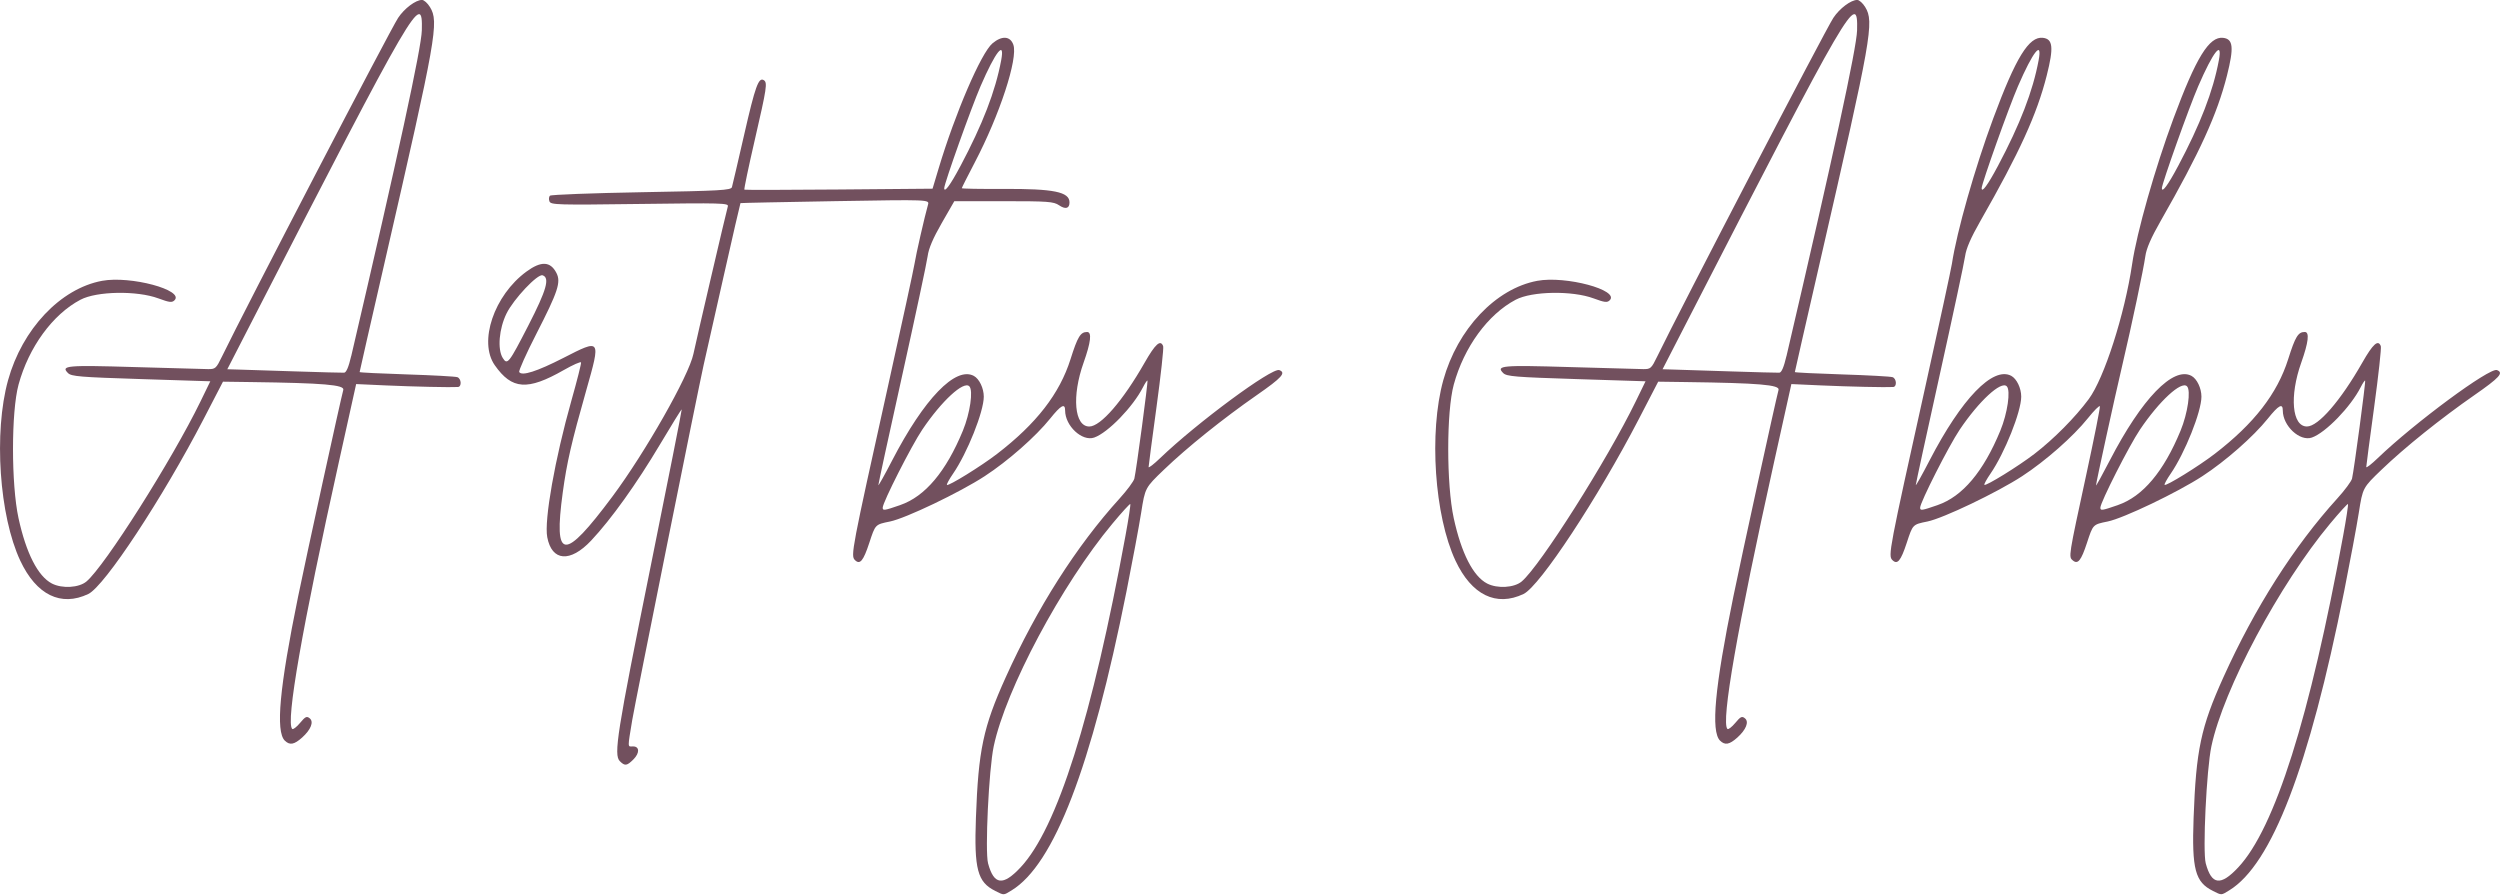
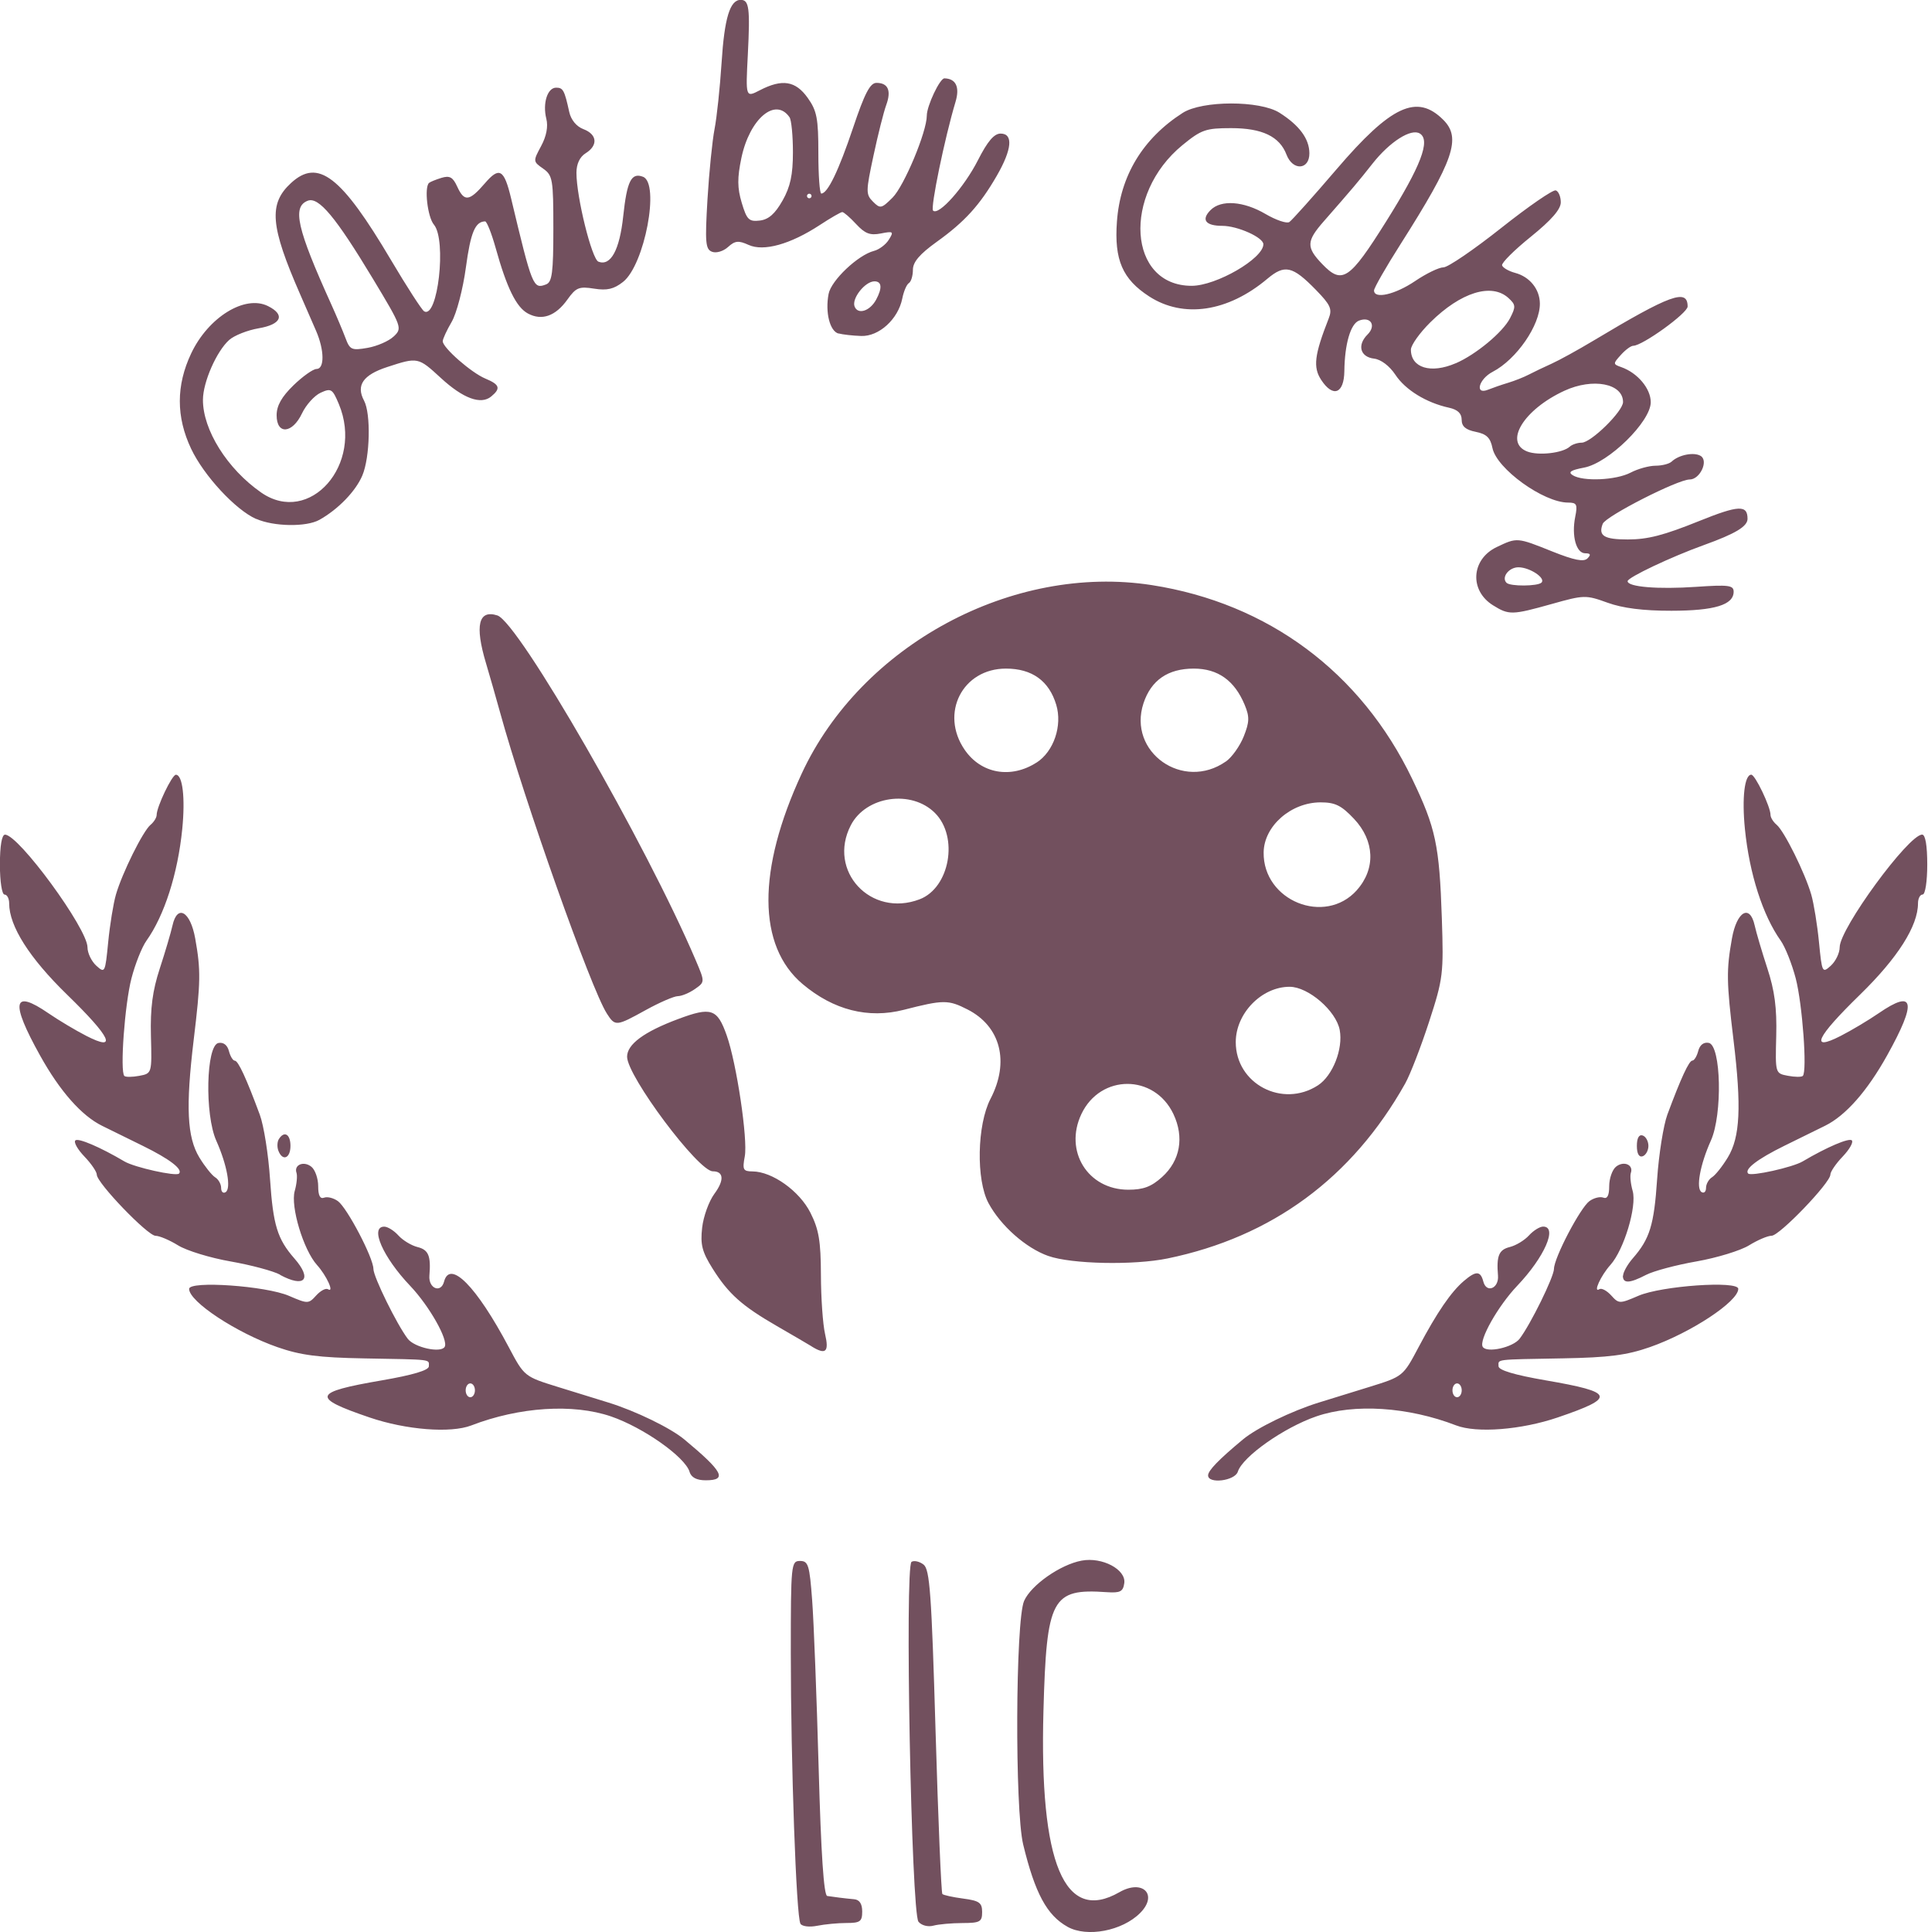
- <svg xmlns="http://www.w3.org/2000/svg" width="96.302mm" height="34.444mm" viewBox="0 0 96.302 34.444" version="1.1" id="svg5" xml:space="preserve">
+ <svg xmlns="http://www.w3.org/2000/svg" width="35.391mm" height="35.472mm" viewBox="0 0 35.391 35.472" version="1.1" id="svg5" xml:space="preserve">
  <defs id="defs2" />
-   <g id="layer1" transform="translate(-69.46892,-146.3734)">
-     <path style="fill:#72505e;fill-opacity:1;stroke:none;stroke-width:0.085;stroke-opacity:1" d="m 107.807,180.692 c -0.685,-0.338 -0.817,-0.834 -0.745,-2.814 0.095,-2.616 0.28,-3.492 1.146,-5.41 1.211,-2.683 2.726,-5.061 4.392,-6.896 0.285,-0.314 0.539,-0.657 0.565,-0.762 0.075,-0.31 0.534,-3.744 0.505,-3.776 -0.015,-0.016 -0.092,0.098 -0.171,0.254 -0.386,0.759 -1.351,1.755 -1.88,1.94 -0.465,0.162 -1.121,-0.448 -1.121,-1.043 0,-0.293 -0.16,-0.206 -0.576,0.313 -0.556,0.693 -1.625,1.634 -2.523,2.219 -0.96,0.626 -3.041,1.622 -3.646,1.745 -0.574,0.117 -0.563,0.106 -0.799,0.825 -0.229,0.697 -0.36,0.853 -0.553,0.66 -0.168,-0.168 -0.131,-0.362 1.278,-6.714 0.527,-2.375 0.985,-4.489 1.018,-4.699 0.055,-0.354 0.389,-1.818 0.519,-2.274 0.057,-0.2 0.057,-0.2 -3.575,-0.138 -1.998,0.034 -3.64,0.068 -3.649,0.076 -0.009,0.008 -0.304,1.289 -0.655,2.848 -0.351,1.558 -0.694,3.081 -0.763,3.384 -0.206,0.914 -2.644,13.036 -2.75,13.674 -0.182,1.1 -0.183,1.029 0.017,1.022 0.265,-0.009 0.279,0.249 0.028,0.5 -0.252,0.252 -0.33,0.262 -0.523,0.069 -0.244,-0.244 -0.113,-1.074 1.181,-7.476 0.673,-3.329 1.214,-6.063 1.202,-6.075 -0.012,-0.012 -0.39,0.598 -0.84,1.355 -0.899,1.511 -1.877,2.877 -2.648,3.697 -0.807,0.858 -1.516,0.803 -1.692,-0.132 -0.122,-0.652 0.297,-3.019 0.934,-5.271 0.216,-0.763 0.382,-1.42 0.368,-1.459 -0.013,-0.039 -0.314,0.094 -0.668,0.296 -1.396,0.796 -1.994,0.754 -2.655,-0.188 -0.633,-0.902 -0.029,-2.69 1.219,-3.606 0.566,-0.415 0.922,-0.4 1.155,0.05 0.183,0.354 0.065,0.714 -0.773,2.349 -0.391,0.763 -0.687,1.424 -0.659,1.47 0.101,0.163 0.682,-0.023 1.701,-0.544 1.451,-0.743 1.447,-0.748 0.879,1.254 -0.572,2.017 -0.744,2.766 -0.903,3.927 -0.36,2.638 0.038,2.672 1.909,0.163 1.265,-1.696 2.951,-4.664 3.124,-5.498 0.105,-0.505 1.271,-5.507 1.326,-5.684 0.039,-0.127 -0.237,-0.135 -3.387,-0.093 -3.187,0.042 -3.433,0.035 -3.485,-0.1 -0.031,-0.08 -0.022,-0.178 0.019,-0.218 0.041,-0.04 1.627,-0.1 3.523,-0.134 3.057,-0.054 3.453,-0.076 3.488,-0.197 0.022,-0.075 0.236,-0.993 0.476,-2.041 0.42,-1.838 0.551,-2.202 0.75,-2.079 0.148,0.091 0.118,0.291 -0.345,2.297 -0.241,1.044 -0.422,1.909 -0.402,1.922 0.02,0.013 1.659,0.01 3.642,-0.007 l 3.607,-0.031 0.23,-0.768 c 0.64,-2.137 1.64,-4.462 2.078,-4.831 0.363,-0.305 0.686,-0.283 0.804,0.054 0.185,0.529 -0.525,2.696 -1.484,4.53 -0.276,0.528 -0.502,0.976 -0.502,0.996 0,0.02 0.718,0.033 1.595,0.028 1.948,-0.01 2.554,0.113 2.554,0.519 0,0.238 -0.154,0.279 -0.406,0.108 -0.205,-0.139 -0.425,-0.155 -2.13,-0.155 h -1.901 l -0.486,0.846 c -0.336,0.585 -0.503,0.977 -0.541,1.27 -0.03,0.233 -0.471,2.297 -0.979,4.587 -0.508,2.289 -0.922,4.194 -0.92,4.233 0.002,0.039 0.24,-0.386 0.529,-0.945 1.234,-2.383 2.445,-3.637 3.148,-3.261 0.21,0.113 0.384,0.474 0.384,0.801 0,0.577 -0.636,2.17 -1.185,2.968 -0.149,0.216 -0.254,0.41 -0.234,0.43 0.057,0.057 1.319,-0.723 1.929,-1.193 1.517,-1.166 2.412,-2.32 2.832,-3.651 0.274,-0.867 0.383,-1.046 0.638,-1.046 0.19,0 0.145,0.393 -0.135,1.181 -0.46,1.293 -0.356,2.46 0.219,2.46 0.437,0 1.294,-0.988 2.132,-2.459 0.414,-0.726 0.612,-0.902 0.714,-0.636 0.026,0.068 -0.09,1.125 -0.257,2.349 -0.168,1.225 -0.304,2.263 -0.304,2.308 4.2e-4,0.045 0.201,-0.11 0.445,-0.345 1.417,-1.361 4.31,-3.498 4.59,-3.39 0.27,0.103 0.102,0.29 -0.865,0.962 -1.307,0.909 -2.685,2.015 -3.581,2.876 -0.724,0.695 -0.724,0.695 -0.875,1.652 -0.083,0.526 -0.338,1.89 -0.565,3.031 -1.353,6.78 -2.792,10.524 -4.429,11.522 -0.316,0.193 -0.282,0.192 -0.627,0.021 z m 0.977,-0.909 c 1.407,-1.504 2.757,-5.776 4.041,-12.785 0.119,-0.647 0.201,-1.191 0.184,-1.209 -0.018,-0.018 -0.327,0.322 -0.687,0.754 -1.958,2.347 -4.109,6.379 -4.574,8.576 -0.189,0.891 -0.341,4.055 -0.218,4.512 0.226,0.837 0.574,0.879 1.254,0.152 z m -4.636,-13.955 c 0.956,-0.33 1.762,-1.287 2.412,-2.864 0.277,-0.673 0.405,-1.553 0.248,-1.71 -0.218,-0.218 -1.067,0.563 -1.812,1.669 -0.418,0.621 -1.525,2.802 -1.525,3.006 0,0.123 0.055,0.115 0.677,-0.1 z m -14.328,-6.914 c 0.704,-1.37 0.838,-1.842 0.549,-1.936 -0.192,-0.063 -1.112,0.911 -1.387,1.469 -0.29,0.588 -0.357,1.378 -0.147,1.715 0.178,0.285 0.234,0.213 0.985,-1.248 z m 16.637,-6.127 c 0.866,-1.63 1.356,-2.9 1.578,-4.09 0.15,-0.801 -0.215,-0.343 -0.795,0.998 -0.356,0.823 -1.399,3.749 -1.399,3.926 0,0.2 0.236,-0.121 0.615,-0.834 z m 48.256,27.905 c -0.685,-0.338 -0.817,-0.834 -0.745,-2.814 0.095,-2.616 0.28,-3.492 1.146,-5.41 1.211,-2.683 2.726,-5.061 4.392,-6.896 0.285,-0.314 0.539,-0.657 0.565,-0.762 0.075,-0.31 0.534,-3.744 0.505,-3.776 -0.015,-0.016 -0.092,0.098 -0.171,0.254 -0.386,0.759 -1.351,1.755 -1.88,1.94 -0.465,0.162 -1.121,-0.448 -1.121,-1.043 0,-0.293 -0.16,-0.206 -0.576,0.313 -0.556,0.693 -1.625,1.634 -2.523,2.219 -0.96,0.626 -3.041,1.622 -3.646,1.745 -0.574,0.117 -0.563,0.106 -0.799,0.825 -0.223,0.679 -0.349,0.837 -0.542,0.677 -0.171,-0.141 -0.174,-0.117 0.521,-3.331 0.301,-1.39 0.534,-2.564 0.519,-2.609 -0.015,-0.045 -0.225,0.164 -0.466,0.465 -0.562,0.701 -1.628,1.64 -2.53,2.228 -0.96,0.626 -3.041,1.622 -3.646,1.745 -0.574,0.117 -0.563,0.106 -0.799,0.825 -0.229,0.697 -0.36,0.853 -0.553,0.66 -0.168,-0.168 -0.131,-0.362 1.278,-6.714 0.527,-2.375 0.984,-4.489 1.016,-4.699 0.188,-1.239 0.884,-3.688 1.588,-5.588 0.874,-2.358 1.379,-3.179 1.917,-3.116 0.388,0.045 0.421,0.369 0.148,1.451 -0.379,1.498 -1.047,2.963 -2.554,5.602 -0.368,0.644 -0.55,1.062 -0.59,1.355 -0.032,0.233 -0.473,2.296 -0.981,4.586 -0.507,2.289 -0.921,4.194 -0.919,4.233 0.002,0.039 0.24,-0.386 0.529,-0.945 1.234,-2.383 2.445,-3.637 3.148,-3.261 0.21,0.113 0.384,0.474 0.384,0.801 0,0.577 -0.636,2.17 -1.185,2.968 -0.149,0.216 -0.254,0.41 -0.234,0.43 0.057,0.057 1.319,-0.723 1.929,-1.193 0.745,-0.573 1.568,-1.403 2.091,-2.11 0.596,-0.805 1.386,-3.266 1.673,-5.212 0.179,-1.212 0.88,-3.681 1.587,-5.588 0.874,-2.358 1.379,-3.179 1.917,-3.116 0.388,0.045 0.421,0.369 0.148,1.451 -0.379,1.498 -1.047,2.963 -2.554,5.602 -0.369,0.645 -0.55,1.061 -0.59,1.355 -0.067,0.488 -0.523,2.647 -0.886,4.191 -0.306,1.301 -1.019,4.564 -1.015,4.642 0.002,0.031 0.24,-0.4 0.529,-0.959 1.234,-2.383 2.445,-3.637 3.148,-3.261 0.21,0.113 0.384,0.474 0.384,0.801 0,0.577 -0.636,2.17 -1.185,2.968 -0.149,0.216 -0.254,0.41 -0.234,0.43 0.057,0.057 1.319,-0.723 1.929,-1.193 1.517,-1.166 2.412,-2.32 2.832,-3.651 0.274,-0.867 0.383,-1.046 0.638,-1.046 0.19,0 0.145,0.393 -0.135,1.181 -0.46,1.293 -0.356,2.46 0.219,2.46 0.437,0 1.294,-0.988 2.132,-2.459 0.414,-0.726 0.612,-0.902 0.714,-0.636 0.026,0.068 -0.09,1.125 -0.257,2.349 -0.168,1.225 -0.304,2.263 -0.304,2.308 8.4e-4,0.045 0.201,-0.11 0.445,-0.345 1.417,-1.361 4.31,-3.498 4.59,-3.39 0.27,0.103 0.102,0.29 -0.865,0.962 -1.307,0.909 -2.685,2.015 -3.581,2.876 -0.724,0.695 -0.724,0.695 -0.875,1.652 -0.083,0.526 -0.338,1.89 -0.565,3.031 -1.353,6.78 -2.792,10.524 -4.429,11.522 -0.316,0.193 -0.282,0.192 -0.627,0.021 z m 0.977,-0.909 c 1.407,-1.504 2.757,-5.776 4.041,-12.785 0.119,-0.647 0.201,-1.191 0.184,-1.209 -0.018,-0.018 -0.327,0.322 -0.687,0.754 -1.958,2.347 -4.109,6.379 -4.574,8.576 -0.189,0.891 -0.341,4.055 -0.218,4.512 0.226,0.837 0.574,0.879 1.254,0.152 z m -11.579,-13.955 c 0.956,-0.33 1.762,-1.287 2.412,-2.864 0.277,-0.673 0.405,-1.553 0.248,-1.71 -0.218,-0.218 -1.067,0.563 -1.812,1.669 -0.418,0.621 -1.525,2.802 -1.525,3.006 0,0.123 0.055,0.115 0.677,-0.1 z m 6.943,0 c 0.956,-0.33 1.762,-1.287 2.412,-2.864 0.277,-0.673 0.405,-1.553 0.248,-1.71 -0.218,-0.218 -1.067,0.563 -1.812,1.669 -0.418,0.621 -1.525,2.802 -1.525,3.006 0,0.123 0.055,0.115 0.677,-0.1 z m -4.634,-13.041 c 0.866,-1.63 1.356,-2.9 1.578,-4.09 0.15,-0.801 -0.215,-0.343 -0.795,0.998 -0.356,0.823 -1.399,3.749 -1.399,3.926 0,0.2 0.236,-0.121 0.615,-0.834 z m 6.943,0 c 0.866,-1.63 1.356,-2.9 1.578,-4.09 0.15,-0.801 -0.215,-0.343 -0.795,0.998 -0.356,0.823 -1.399,3.749 -1.399,3.926 0,0.2 0.236,-0.121 0.615,-0.834 z m -72.923,22.117 c -0.36,-0.36 -0.205,-2.042 0.511,-5.544 0.315,-1.543 1.627,-7.543 1.742,-7.968 0.053,-0.195 -0.757,-0.263 -3.549,-0.301 l -1.086,-0.015 -0.742,1.432 c -1.58,3.047 -3.82,6.448 -4.445,6.746 -1.053,0.502 -2.001,0.039 -2.621,-1.282 -0.81,-1.727 -1.028,-4.94 -0.471,-6.951 0.547,-1.974 2.02,-3.532 3.621,-3.83 1.092,-0.203 3.182,0.358 2.791,0.749 -0.097,0.097 -0.195,0.085 -0.62,-0.072 -0.827,-0.306 -2.374,-0.28 -3.002,0.051 -1.07,0.563 -1.993,1.828 -2.386,3.271 -0.284,1.042 -0.284,3.841 -9.09e-4,5.144 0.294,1.35 0.748,2.238 1.286,2.517 0.393,0.203 1.042,0.165 1.331,-0.078 0.708,-0.596 3.294,-4.678 4.394,-6.937 l 0.377,-0.775 -2.667,-0.085 c -2.353,-0.075 -2.685,-0.102 -2.815,-0.232 -0.288,-0.288 -0.051,-0.309 2.555,-0.231 1.397,0.042 2.675,0.078 2.84,0.079 0.282,0.003 0.314,-0.026 0.536,-0.484 0.88,-1.817 6.483,-12.589 6.785,-13.045 0.241,-0.365 0.677,-0.692 0.921,-0.692 0.077,0 0.215,0.124 0.307,0.275 0.351,0.576 0.253,1.128 -1.743,9.819 -0.532,2.315 -0.967,4.224 -0.967,4.241 0,0.018 0.819,0.058 1.82,0.09 1.001,0.032 1.877,0.08 1.947,0.107 0.153,0.059 0.171,0.366 0.021,0.378 -0.248,0.019 -1.715,-0.013 -2.776,-0.061 l -1.146,-0.052 -0.664,2.994 c -1.414,6.374 -2.054,10.036 -1.799,10.291 0.032,0.032 0.167,-0.071 0.3,-0.23 0.208,-0.249 0.26,-0.274 0.377,-0.177 0.162,0.134 0.04,0.438 -0.296,0.739 -0.306,0.274 -0.478,0.304 -0.666,0.117 z m 2.559,-14.816 c 1.803,-7.721 2.701,-11.862 2.719,-12.544 0.041,-1.544 -0.241,-1.06 -6.59,11.296 l -0.903,1.757 0.409,0.012 c 0.225,0.007 1.209,0.038 2.187,0.07 0.978,0.032 1.834,0.055 1.903,0.051 0.084,-0.005 0.173,-0.213 0.273,-0.641 z m 52.728,14.816 c -0.36,-0.36 -0.205,-2.042 0.511,-5.544 0.315,-1.543 1.627,-7.543 1.742,-7.968 0.053,-0.195 -0.757,-0.263 -3.549,-0.301 l -1.087,-0.015 -0.742,1.432 c -1.58,3.047 -3.82,6.448 -4.445,6.746 -1.053,0.502 -2.001,0.039 -2.621,-1.282 -0.81,-1.727 -1.028,-4.94 -0.471,-6.951 0.547,-1.974 2.02,-3.532 3.621,-3.83 1.092,-0.203 3.182,0.358 2.791,0.749 -0.097,0.097 -0.195,0.085 -0.62,-0.072 -0.827,-0.306 -2.374,-0.28 -3.002,0.051 -1.07,0.563 -1.993,1.828 -2.386,3.271 -0.284,1.042 -0.284,3.841 -9.1e-4,5.144 0.294,1.35 0.748,2.238 1.286,2.517 0.393,0.203 1.042,0.165 1.331,-0.078 0.708,-0.596 3.294,-4.678 4.394,-6.937 l 0.377,-0.775 -2.667,-0.085 c -2.353,-0.075 -2.685,-0.102 -2.815,-0.232 -0.288,-0.288 -0.051,-0.309 2.555,-0.231 1.397,0.042 2.675,0.078 2.84,0.079 0.282,0.003 0.314,-0.026 0.536,-0.484 0.88,-1.817 6.483,-12.589 6.785,-13.045 0.241,-0.365 0.677,-0.692 0.921,-0.692 0.077,0 0.215,0.124 0.307,0.275 0.351,0.576 0.253,1.128 -1.743,9.819 -0.532,2.315 -0.967,4.224 -0.967,4.241 0,0.018 0.819,0.058 1.82,0.09 1.001,0.032 1.877,0.08 1.947,0.107 0.153,0.059 0.171,0.366 0.021,0.378 -0.248,0.019 -1.715,-0.013 -2.776,-0.061 l -1.146,-0.052 -0.664,2.994 c -1.414,6.374 -2.054,10.036 -1.799,10.291 0.032,0.032 0.167,-0.071 0.3,-0.23 0.208,-0.249 0.26,-0.274 0.377,-0.177 0.162,0.134 0.04,0.438 -0.296,0.739 -0.306,0.274 -0.478,0.304 -0.666,0.117 z m 2.559,-14.816 c 1.803,-7.721 2.701,-11.862 2.719,-12.544 0.041,-1.544 -0.241,-1.06 -6.59,11.296 l -0.903,1.757 0.409,0.012 c 0.225,0.007 1.209,0.038 2.187,0.07 0.978,0.032 1.834,0.055 1.903,0.051 0.084,-0.005 0.173,-0.213 0.273,-0.641 z" id="path248" />
+   <g id="layer1" transform="translate(-85.59761,-49.01043)">
+     <path style="fill:#72505e;fill-opacity:1;stroke-width:0.085" d="m 105.198,84.386 c -0.378,-0.211 -0.596,-0.615 -0.813,-1.509 -0.155,-0.64 -0.142,-4.115 0.017,-4.474 0.129,-0.291 0.664,-0.666 1.056,-0.739 0.377,-0.071 0.819,0.163 0.783,0.414 -0.022,0.155 -0.074,0.182 -0.323,0.165 -1.009,-0.07 -1.104,0.108 -1.161,2.179 -0.077,2.805 0.385,3.909 1.394,3.33 0.428,-0.246 0.717,0.045 0.381,0.382 -0.328,0.329 -0.977,0.452 -1.333,0.253 z m -4.903,-0.057 c -0.077,-0.124 -0.177,-2.942 -0.177,-4.966 0,-1.637 0.006,-1.693 0.169,-1.693 0.152,0 0.175,0.074 0.223,0.72 0.03,0.396 0.083,1.777 0.119,3.069 0.044,1.589 0.095,2.354 0.158,2.362 0.051,0.007 0.15,0.02 0.219,0.03 0.07,0.009 0.194,0.023 0.275,0.03 0.098,0.008 0.148,0.084 0.148,0.224 0,0.184 -0.037,0.212 -0.286,0.212 -0.157,0 -0.4,0.023 -0.54,0.051 -0.143,0.029 -0.278,0.012 -0.309,-0.038 z m 2.167,-0.036 c -0.131,-0.158 -0.254,-6.529 -0.127,-6.607 0.047,-0.029 0.146,-0.007 0.22,0.05 0.115,0.088 0.147,0.527 0.221,3.057 0.048,1.624 0.104,2.971 0.125,2.992 0.021,0.021 0.194,0.059 0.384,0.084 0.294,0.039 0.346,0.076 0.346,0.247 0,0.179 -0.038,0.201 -0.36,0.202 -0.198,6.78e-4 -0.439,0.022 -0.535,0.048 -0.1,0.027 -0.218,-0.004 -0.274,-0.072 z M 98.259,76.032 c -0.088,-0.276 -0.851,-0.813 -1.443,-1.016 -0.696,-0.238 -1.68,-0.175 -2.565,0.166 -0.379,0.146 -1.196,0.082 -1.866,-0.146 -1.078,-0.367 -1.047,-0.463 0.219,-0.681 0.575,-0.099 0.868,-0.186 0.868,-0.259 0,-0.133 0.091,-0.122 -1.185,-0.145 -0.839,-0.015 -1.169,-0.058 -1.594,-0.206 -0.753,-0.263 -1.623,-0.836 -1.623,-1.07 0,-0.154 1.411,-0.056 1.835,0.128 0.343,0.148 0.358,0.148 0.498,-0.007 0.08,-0.088 0.177,-0.14 0.217,-0.115 0.122,0.075 -0.025,-0.249 -0.202,-0.445 -0.249,-0.277 -0.489,-1.074 -0.409,-1.358 0.037,-0.129 0.051,-0.28 0.033,-0.333 -0.052,-0.15 0.136,-0.226 0.275,-0.111 0.068,0.056 0.123,0.216 0.123,0.355 0,0.172 0.035,0.239 0.109,0.211 0.06,-0.023 0.174,0.006 0.254,0.064 0.17,0.125 0.65,1.04 0.651,1.244 0.001,0.147 0.429,1.017 0.63,1.282 0.122,0.161 0.606,0.268 0.678,0.15 0.075,-0.121 -0.281,-0.751 -0.632,-1.12 -0.502,-0.527 -0.747,-1.088 -0.477,-1.088 0.063,0 0.18,0.073 0.26,0.162 0.08,0.089 0.239,0.185 0.352,0.213 0.201,0.05 0.247,0.161 0.217,0.525 -0.019,0.235 0.211,0.329 0.269,0.11 0.107,-0.41 0.594,0.082 1.188,1.202 0.286,0.54 0.286,0.54 0.912,0.734 0.344,0.107 0.759,0.235 0.922,0.285 0.496,0.154 1.137,0.465 1.39,0.676 0.712,0.592 0.795,0.75 0.393,0.75 -0.167,0 -0.265,-0.051 -0.298,-0.156 z m -3.941,-1.495 c 0,-0.07 -0.038,-0.127 -0.085,-0.127 -0.047,0 -0.085,0.057 -0.085,0.127 0,0.07 0.038,0.127 0.085,0.127 0.047,0 0.085,-0.057 0.085,-0.127 z m 13.462,1.562 c 0,-0.089 0.196,-0.291 0.641,-0.661 0.253,-0.211 0.894,-0.522 1.391,-0.676 0.163,-0.05 0.578,-0.179 0.922,-0.285 0.626,-0.194 0.626,-0.194 0.912,-0.734 0.338,-0.638 0.596,-1.014 0.831,-1.214 0.223,-0.19 0.305,-0.187 0.357,0.012 0.057,0.219 0.288,0.125 0.269,-0.11 -0.03,-0.364 0.016,-0.475 0.217,-0.525 0.113,-0.028 0.271,-0.124 0.352,-0.213 0.081,-0.089 0.198,-0.162 0.26,-0.162 0.271,0 0.025,0.561 -0.477,1.088 -0.351,0.369 -0.707,0.999 -0.632,1.12 0.073,0.118 0.556,0.011 0.678,-0.15 0.202,-0.266 0.629,-1.135 0.63,-1.282 0.002,-0.204 0.481,-1.119 0.651,-1.244 0.08,-0.058 0.194,-0.087 0.254,-0.064 0.074,0.029 0.109,-0.039 0.109,-0.211 0,-0.139 0.056,-0.299 0.123,-0.355 0.139,-0.115 0.327,-0.04 0.275,0.111 -0.019,0.054 -0.004,0.204 0.033,0.333 0.08,0.283 -0.16,1.081 -0.409,1.358 -0.177,0.197 -0.324,0.521 -0.202,0.445 0.04,-0.025 0.137,0.027 0.217,0.115 0.14,0.155 0.155,0.155 0.498,0.007 0.424,-0.184 1.835,-0.282 1.835,-0.128 0,0.233 -0.87,0.806 -1.623,1.07 -0.424,0.148 -0.755,0.191 -1.594,0.206 -1.276,0.023 -1.185,0.012 -1.185,0.145 0,0.072 0.293,0.16 0.868,0.259 1.265,0.218 1.296,0.314 0.219,0.681 -0.67,0.228 -1.487,0.292 -1.866,0.146 -0.885,-0.341 -1.87,-0.405 -2.565,-0.166 -0.593,0.203 -1.356,0.74 -1.443,1.016 -0.054,0.169 -0.546,0.23 -0.546,0.068 z m 4.657,-1.562 c 0,-0.07 -0.038,-0.127 -0.085,-0.127 -0.047,0 -0.085,0.057 -0.085,0.127 0,0.07 0.038,0.127 0.085,0.127 0.047,0 0.085,-0.057 0.085,-0.127 z m -11.938,-0.808 c -0.07,-0.043 -0.356,-0.21 -0.635,-0.371 -0.644,-0.372 -0.889,-0.59 -1.182,-1.056 -0.193,-0.307 -0.227,-0.44 -0.192,-0.75 0.023,-0.207 0.125,-0.488 0.225,-0.623 0.184,-0.249 0.173,-0.413 -0.029,-0.413 -0.267,0 -1.574,-1.747 -1.574,-2.104 0,-0.228 0.311,-0.458 0.938,-0.692 0.607,-0.227 0.718,-0.19 0.891,0.3 0.182,0.514 0.39,1.91 0.332,2.221 -0.046,0.246 -0.031,0.276 0.143,0.277 0.362,0.003 0.861,0.359 1.062,0.758 0.155,0.307 0.191,0.52 0.193,1.143 0.001,0.421 0.035,0.908 0.076,1.083 0.077,0.331 0.014,0.39 -0.247,0.229 z m -9.756,-1.314 c -0.127,-0.069 -0.536,-0.178 -0.91,-0.244 -0.374,-0.065 -0.808,-0.198 -0.965,-0.295 -0.157,-0.097 -0.343,-0.176 -0.414,-0.176 -0.145,0 -1.079,-0.972 -1.079,-1.122 0,-0.053 -0.102,-0.203 -0.227,-0.333 -0.125,-0.13 -0.2,-0.263 -0.167,-0.296 0.051,-0.051 0.461,0.125 0.902,0.386 0.184,0.109 0.946,0.278 1.001,0.223 0.077,-0.077 -0.168,-0.266 -0.663,-0.509 -0.256,-0.126 -0.593,-0.292 -0.748,-0.368 -0.378,-0.186 -0.775,-0.635 -1.14,-1.292 -0.549,-0.986 -0.501,-1.225 0.154,-0.775 0.185,0.127 0.499,0.315 0.697,0.416 0.578,0.296 0.453,0.028 -0.354,-0.757 -0.693,-0.674 -1.064,-1.259 -1.064,-1.676 0,-0.089 -0.038,-0.162 -0.085,-0.162 -0.048,0 -0.085,-0.24 -0.085,-0.55 0,-0.348 0.035,-0.55 0.094,-0.55 0.251,0 1.514,1.726 1.514,2.068 0,0.105 0.073,0.257 0.162,0.338 0.158,0.143 0.163,0.131 0.218,-0.431 0.031,-0.318 0.095,-0.711 0.142,-0.874 0.115,-0.397 0.496,-1.166 0.636,-1.282 0.062,-0.051 0.112,-0.133 0.112,-0.181 0,-0.148 0.282,-0.738 0.353,-0.738 0.124,0 0.174,0.425 0.117,0.997 -0.082,0.82 -0.328,1.588 -0.658,2.051 -0.083,0.116 -0.207,0.428 -0.275,0.692 -0.123,0.474 -0.213,1.708 -0.13,1.79 0.023,0.023 0.147,0.022 0.274,-0.002 0.232,-0.044 0.232,-0.045 0.214,-0.733 -0.013,-0.512 0.029,-0.83 0.163,-1.239 0.099,-0.303 0.204,-0.658 0.233,-0.789 0.088,-0.397 0.328,-0.259 0.417,0.239 0.104,0.582 0.101,0.794 -0.028,1.862 -0.148,1.231 -0.122,1.786 0.104,2.159 0.099,0.163 0.23,0.327 0.29,0.364 0.061,0.037 0.11,0.125 0.11,0.196 0,0.07 0.037,0.105 0.082,0.077 0.106,-0.066 0.027,-0.502 -0.171,-0.945 -0.215,-0.48 -0.187,-1.75 0.039,-1.794 0.092,-0.018 0.164,0.037 0.193,0.148 0.025,0.097 0.074,0.177 0.108,0.177 0.062,0 0.21,0.319 0.459,0.992 0.073,0.196 0.158,0.73 0.188,1.185 0.057,0.845 0.134,1.096 0.448,1.455 0.333,0.381 0.188,0.545 -0.265,0.3 z m 24.657,0.018 c 0,-0.063 0.08,-0.206 0.177,-0.318 0.314,-0.36 0.391,-0.61 0.448,-1.455 0.031,-0.456 0.116,-0.989 0.188,-1.185 0.25,-0.673 0.398,-0.992 0.459,-0.992 0.034,0 0.083,-0.08 0.108,-0.177 0.029,-0.111 0.101,-0.166 0.193,-0.148 0.227,0.044 0.255,1.314 0.039,1.794 -0.199,0.443 -0.278,0.88 -0.171,0.945 0.045,0.028 0.082,-0.007 0.082,-0.077 0,-0.07 0.05,-0.158 0.11,-0.195 0.061,-0.037 0.191,-0.201 0.29,-0.364 0.226,-0.372 0.253,-0.928 0.104,-2.159 -0.129,-1.068 -0.132,-1.279 -0.028,-1.862 0.089,-0.498 0.329,-0.636 0.417,-0.239 0.029,0.131 0.134,0.486 0.233,0.789 0.134,0.409 0.176,0.727 0.163,1.239 -0.018,0.689 -0.018,0.689 0.214,0.733 0.127,0.024 0.251,0.026 0.274,0.002 0.083,-0.082 -0.007,-1.317 -0.13,-1.79 -0.069,-0.264 -0.193,-0.576 -0.275,-0.692 -0.33,-0.463 -0.576,-1.231 -0.658,-2.051 -0.057,-0.572 -0.007,-0.997 0.117,-0.997 0.071,0 0.353,0.589 0.353,0.738 0,0.049 0.051,0.13 0.112,0.181 0.14,0.116 0.521,0.885 0.636,1.282 0.047,0.163 0.111,0.556 0.142,0.874 0.055,0.562 0.061,0.574 0.218,0.431 0.089,-0.081 0.162,-0.233 0.162,-0.338 0,-0.342 1.264,-2.068 1.514,-2.068 0.06,0 0.094,0.202 0.094,0.55 0,0.31 -0.037,0.55 -0.085,0.55 -0.047,0 -0.085,0.073 -0.085,0.162 0,0.416 -0.372,1.001 -1.064,1.676 -0.807,0.786 -0.932,1.053 -0.354,0.757 0.198,-0.101 0.512,-0.289 0.697,-0.416 0.656,-0.451 0.704,-0.212 0.154,0.775 -0.366,0.657 -0.762,1.106 -1.14,1.292 -0.156,0.076 -0.492,0.242 -0.748,0.368 -0.494,0.243 -0.74,0.432 -0.663,0.509 0.056,0.055 0.818,-0.114 1.001,-0.223 0.441,-0.261 0.851,-0.436 0.902,-0.386 0.033,0.033 -0.043,0.166 -0.167,0.296 -0.125,0.13 -0.227,0.28 -0.227,0.333 0,0.15 -0.934,1.122 -1.079,1.122 -0.071,0 -0.257,0.079 -0.414,0.176 -0.157,0.097 -0.59,0.229 -0.963,0.295 -0.373,0.065 -0.79,0.176 -0.927,0.247 -0.307,0.159 -0.427,0.163 -0.427,0.015 z m -10.555,-0.363 c -0.41,-0.145 -0.872,-0.553 -1.096,-0.968 -0.231,-0.427 -0.212,-1.44 0.036,-1.917 0.353,-0.679 0.186,-1.33 -0.421,-1.64 -0.355,-0.181 -0.442,-0.181 -1.172,0.006 -0.652,0.167 -1.29,0.005 -1.856,-0.472 -0.832,-0.7 -0.838,-2.095 -0.018,-3.865 1.094,-2.362 3.874,-3.858 6.428,-3.461 2.138,0.333 3.842,1.601 4.782,3.559 0.432,0.9 0.499,1.214 0.544,2.558 0.034,1.023 0.024,1.107 -0.235,1.903 -0.149,0.458 -0.346,0.967 -0.438,1.131 -0.973,1.733 -2.446,2.817 -4.363,3.212 -0.622,0.128 -1.767,0.104 -2.19,-0.046 z m 2.09,-1.449 c 0.333,-0.3 0.41,-0.731 0.208,-1.157 -0.35,-0.737 -1.339,-0.737 -1.689,0 -0.323,0.68 0.117,1.39 0.861,1.39 0.276,0 0.423,-0.055 0.62,-0.233 z m 2.863,-1.684 c 0.27,-0.176 0.464,-0.668 0.399,-1.015 -0.066,-0.353 -0.578,-0.794 -0.92,-0.794 -0.514,0 -0.989,0.488 -0.989,1.016 0,0.767 0.858,1.217 1.51,0.793 z m 0.713,-3.583 c 0.349,-0.391 0.329,-0.906 -0.052,-1.31 -0.232,-0.246 -0.346,-0.302 -0.614,-0.302 -0.544,9.23e-4 -1.038,0.435 -1.045,0.918 -0.013,0.889 1.125,1.35 1.712,0.694 z m -8.028,0.168 c 0.554,-0.211 0.721,-1.146 0.282,-1.585 -0.433,-0.433 -1.267,-0.312 -1.545,0.225 -0.434,0.839 0.366,1.701 1.263,1.36 z m 2.15,-2.512 c 0.313,-0.203 0.474,-0.676 0.359,-1.059 -0.132,-0.44 -0.444,-0.665 -0.924,-0.665 -0.798,0 -1.216,0.822 -0.758,1.49 0.302,0.441 0.852,0.538 1.323,0.233 z m 3.474,-0.018 c 0.11,-0.077 0.257,-0.284 0.327,-0.459 0.106,-0.266 0.109,-0.362 0.018,-0.581 -0.186,-0.448 -0.492,-0.666 -0.935,-0.666 -0.474,0 -0.783,0.213 -0.923,0.636 -0.296,0.897 0.727,1.62 1.513,1.069 z m -17.398,7.146 c -0.026,-0.068 -0.022,-0.163 0.008,-0.212 0.099,-0.16 0.214,-0.093 0.214,0.123 0,0.23 -0.145,0.288 -0.222,0.089 z m 24.944,-0.089 c 0,-0.143 0.039,-0.213 0.106,-0.191 0.058,0.019 0.106,0.105 0.106,0.191 0,0.085 -0.048,0.171 -0.106,0.191 -0.067,0.022 -0.106,-0.048 -0.106,-0.191 z m -18.915,-2.434 c -0.286,-0.444 -1.51,-3.896 -1.958,-5.524 -0.077,-0.279 -0.194,-0.687 -0.259,-0.905 -0.208,-0.694 -0.138,-0.987 0.209,-0.876 0.39,0.124 2.732,4.195 3.642,6.33 0.17,0.4 0.17,0.4 -0.014,0.529 -0.101,0.071 -0.242,0.13 -0.314,0.131 -0.071,8.47e-4 -0.335,0.115 -0.587,0.254 -0.549,0.303 -0.563,0.304 -0.719,0.062 z m 16.274,-7.491 c -0.438,-0.272 -0.402,-0.845 0.067,-1.069 0.376,-0.179 0.371,-0.18 1.022,0.081 0.403,0.161 0.577,0.195 0.645,0.127 0.068,-0.068 0.057,-0.094 -0.041,-0.094 -0.166,0 -0.254,-0.319 -0.184,-0.669 0.046,-0.229 0.029,-0.262 -0.131,-0.262 -0.451,0 -1.313,-0.622 -1.389,-1.003 -0.038,-0.188 -0.108,-0.256 -0.307,-0.296 -0.185,-0.037 -0.258,-0.1 -0.258,-0.222 0,-0.116 -0.073,-0.186 -0.233,-0.221 -0.416,-0.091 -0.801,-0.327 -0.984,-0.605 -0.108,-0.162 -0.264,-0.281 -0.391,-0.296 -0.256,-0.03 -0.315,-0.249 -0.12,-0.443 0.165,-0.165 0.058,-0.337 -0.157,-0.255 -0.155,0.059 -0.263,0.431 -0.269,0.926 -0.005,0.416 -0.208,0.494 -0.425,0.163 -0.153,-0.233 -0.125,-0.459 0.137,-1.127 0.069,-0.175 0.035,-0.25 -0.237,-0.529 -0.427,-0.437 -0.57,-0.469 -0.889,-0.201 -0.725,0.61 -1.541,0.731 -2.171,0.323 -0.489,-0.317 -0.642,-0.671 -0.591,-1.371 0.06,-0.842 0.475,-1.528 1.208,-1.998 0.358,-0.229 1.417,-0.231 1.778,-0.002 0.365,0.232 0.546,0.477 0.548,0.743 0.002,0.308 -0.305,0.327 -0.42,0.026 -0.127,-0.334 -0.446,-0.487 -1.018,-0.487 -0.465,0 -0.547,0.029 -0.893,0.312 -1.108,0.908 -0.998,2.583 0.169,2.583 0.452,0 1.317,-0.501 1.317,-0.763 0,-0.125 -0.474,-0.338 -0.753,-0.338 -0.31,0 -0.394,-0.112 -0.216,-0.29 0.194,-0.194 0.605,-0.164 1.008,0.072 0.193,0.113 0.39,0.18 0.438,0.148 0.048,-0.032 0.437,-0.467 0.866,-0.968 1.003,-1.172 1.477,-1.392 1.961,-0.908 0.334,0.334 0.195,0.739 -0.785,2.282 -0.268,0.421 -0.487,0.804 -0.487,0.85 0,0.165 0.387,0.076 0.754,-0.172 0.205,-0.139 0.439,-0.252 0.521,-0.252 0.082,0 0.558,-0.325 1.059,-0.722 0.501,-0.397 0.952,-0.708 1.003,-0.691 0.051,0.017 0.092,0.115 0.092,0.219 0,0.129 -0.172,0.326 -0.55,0.632 -0.303,0.244 -0.54,0.48 -0.528,0.525 0.013,0.044 0.121,0.107 0.241,0.139 0.266,0.071 0.45,0.298 0.453,0.56 0.006,0.398 -0.429,1.028 -0.865,1.255 -0.26,0.135 -0.336,0.431 -0.085,0.329 0.082,-0.033 0.246,-0.09 0.366,-0.126 0.12,-0.036 0.291,-0.104 0.381,-0.151 0.09,-0.047 0.278,-0.137 0.418,-0.2 0.14,-0.063 0.483,-0.252 0.762,-0.419 1.421,-0.852 1.736,-0.966 1.736,-0.631 0,0.122 -0.83,0.721 -0.999,0.721 -0.042,0 -0.144,0.075 -0.227,0.168 -0.146,0.161 -0.146,0.17 0.008,0.224 0.3,0.106 0.541,0.394 0.541,0.644 0,0.356 -0.775,1.117 -1.225,1.201 -0.243,0.046 -0.298,0.082 -0.209,0.139 0.189,0.12 0.796,0.093 1.064,-0.047 0.133,-0.07 0.34,-0.127 0.458,-0.127 0.119,-2.54e-4 0.252,-0.034 0.296,-0.076 0.134,-0.126 0.412,-0.179 0.534,-0.103 0.146,0.092 -0.015,0.432 -0.204,0.432 -0.219,0 -1.543,0.675 -1.596,0.814 -0.085,0.22 0.023,0.287 0.461,0.287 0.366,0 0.657,-0.075 1.309,-0.338 0.727,-0.293 0.889,-0.3 0.889,-0.041 0,0.14 -0.222,0.273 -0.799,0.481 -0.604,0.217 -1.403,0.596 -1.403,0.664 0,0.106 0.557,0.152 1.258,0.104 0.596,-0.041 0.689,-0.029 0.689,0.089 0,0.242 -0.349,0.349 -1.143,0.35 -0.517,8.47e-4 -0.894,-0.047 -1.173,-0.148 -0.398,-0.144 -0.431,-0.143 -1.021,0.023 -0.732,0.205 -0.789,0.207 -1.081,0.025 z m 0.89,-0.417 c 0.082,-0.082 -0.211,-0.278 -0.42,-0.281 -0.177,-0.003 -0.323,0.185 -0.222,0.285 0.068,0.068 0.573,0.065 0.642,-0.004 z m 0.519,-2.496 c 0.044,-0.04 0.143,-0.073 0.219,-0.073 0.172,0 0.759,-0.576 0.759,-0.746 0,-0.342 -0.555,-0.448 -1.077,-0.207 -0.749,0.346 -1.116,0.949 -0.68,1.116 0.207,0.079 0.65,0.028 0.779,-0.09 z m -2.095,-1.53 c 0.37,-0.159 0.865,-0.57 0.998,-0.828 0.109,-0.211 0.106,-0.248 -0.03,-0.372 -0.31,-0.281 -0.875,-0.104 -1.432,0.446 -0.197,0.195 -0.358,0.421 -0.358,0.503 0,0.335 0.366,0.447 0.822,0.25 z m -1.275,-2.607 c 0.637,-1.015 0.818,-1.488 0.617,-1.612 -0.16,-0.099 -0.552,0.15 -0.87,0.554 -0.26,0.33 -0.359,0.447 -0.894,1.058 -0.32,0.365 -0.324,0.476 -0.031,0.782 0.369,0.385 0.501,0.297 1.178,-0.782 z m -20.75,5.465 c -0.378,-0.167 -0.961,-0.796 -1.194,-1.289 -0.277,-0.585 -0.277,-1.163 0.001,-1.751 0.315,-0.665 0.987,-1.08 1.41,-0.869 0.322,0.16 0.248,0.337 -0.171,0.408 -0.204,0.035 -0.448,0.131 -0.541,0.214 -0.231,0.206 -0.48,0.771 -0.482,1.096 -0.004,0.554 0.448,1.274 1.07,1.706 0.889,0.617 1.887,-0.519 1.426,-1.623 -0.118,-0.282 -0.143,-0.298 -0.335,-0.21 -0.114,0.052 -0.268,0.223 -0.342,0.379 -0.178,0.375 -0.466,0.396 -0.466,0.035 0,-0.176 0.091,-0.338 0.309,-0.55 0.17,-0.165 0.361,-0.3 0.423,-0.3 0.149,0 0.146,-0.343 -0.006,-0.696 -0.066,-0.153 -0.198,-0.455 -0.292,-0.67 -0.552,-1.26 -0.586,-1.666 -0.169,-2.049 0.496,-0.456 0.92,-0.13 1.832,1.41 0.292,0.493 0.567,0.918 0.61,0.945 0.251,0.155 0.418,-1.308 0.181,-1.59 -0.117,-0.139 -0.18,-0.683 -0.09,-0.766 0.021,-0.019 0.124,-0.061 0.228,-0.093 0.151,-0.046 0.21,-0.014 0.289,0.159 0.13,0.285 0.222,0.274 0.508,-0.058 0.267,-0.311 0.353,-0.262 0.482,0.275 0.39,1.633 0.406,1.671 0.643,1.58 0.11,-0.042 0.133,-0.218 0.133,-1.022 0,-0.908 -0.012,-0.98 -0.188,-1.104 -0.186,-0.13 -0.186,-0.136 -0.037,-0.413 0.098,-0.181 0.132,-0.36 0.096,-0.502 -0.071,-0.282 0.02,-0.571 0.18,-0.571 0.128,0 0.153,0.046 0.241,0.447 0.032,0.145 0.133,0.267 0.261,0.315 0.253,0.096 0.271,0.298 0.04,0.442 -0.108,0.067 -0.169,0.197 -0.169,0.359 0,0.447 0.282,1.585 0.404,1.632 0.225,0.086 0.389,-0.214 0.455,-0.836 0.069,-0.646 0.149,-0.805 0.363,-0.723 0.314,0.12 0.029,1.619 -0.366,1.93 -0.169,0.133 -0.294,0.162 -0.532,0.124 -0.276,-0.044 -0.332,-0.021 -0.489,0.199 -0.217,0.305 -0.469,0.395 -0.725,0.258 -0.214,-0.114 -0.389,-0.47 -0.594,-1.206 -0.075,-0.268 -0.162,-0.486 -0.193,-0.486 -0.183,0.004 -0.266,0.203 -0.353,0.846 -0.053,0.395 -0.171,0.845 -0.261,0.999 -0.09,0.154 -0.164,0.314 -0.164,0.356 0,0.119 0.525,0.578 0.782,0.685 0.265,0.11 0.288,0.18 0.108,0.329 -0.189,0.157 -0.516,0.037 -0.926,-0.341 -0.415,-0.382 -0.421,-0.384 -0.983,-0.2 -0.445,0.145 -0.576,0.336 -0.426,0.617 0.128,0.239 0.11,1.039 -0.031,1.374 -0.122,0.289 -0.444,0.622 -0.789,0.815 -0.24,0.134 -0.836,0.125 -1.16,-0.018 z m 2.527,-3.352 c 0.158,-0.151 0.15,-0.173 -0.381,-1.055 -0.685,-1.137 -0.999,-1.514 -1.199,-1.436 -0.289,0.112 -0.198,0.51 0.432,1.902 0.095,0.21 0.212,0.488 0.261,0.618 0.081,0.218 0.114,0.232 0.407,0.181 0.175,-0.031 0.391,-0.125 0.479,-0.21 z m 8.167,-0.052 c -0.161,-0.043 -0.248,-0.391 -0.183,-0.729 0.048,-0.248 0.54,-0.714 0.833,-0.789 0.095,-0.024 0.219,-0.117 0.274,-0.207 0.093,-0.149 0.081,-0.158 -0.147,-0.113 -0.197,0.039 -0.291,0.004 -0.454,-0.172 -0.113,-0.122 -0.227,-0.221 -0.255,-0.221 -0.027,0 -0.213,0.107 -0.414,0.239 -0.539,0.353 -1.03,0.49 -1.306,0.364 -0.185,-0.084 -0.249,-0.078 -0.378,0.039 -0.086,0.078 -0.217,0.117 -0.293,0.087 -0.121,-0.046 -0.131,-0.167 -0.084,-0.963 0.03,-0.5 0.089,-1.081 0.13,-1.291 0.041,-0.21 0.099,-0.757 0.129,-1.217 0.052,-0.821 0.154,-1.154 0.351,-1.154 0.155,0 0.174,0.152 0.131,1.003 -0.041,0.792 -0.041,0.792 0.221,0.656 0.41,-0.212 0.655,-0.173 0.878,0.14 0.169,0.237 0.196,0.377 0.196,1.016 -1.6e-4,0.407 0.024,0.741 0.054,0.741 0.116,0 0.319,-0.42 0.584,-1.209 0.212,-0.631 0.312,-0.823 0.429,-0.823 0.214,0 0.276,0.142 0.179,0.407 -0.046,0.125 -0.152,0.544 -0.234,0.93 -0.141,0.657 -0.142,0.711 -0.009,0.844 0.133,0.133 0.156,0.128 0.359,-0.074 0.213,-0.213 0.629,-1.208 0.629,-1.505 0,-0.179 0.24,-0.687 0.324,-0.685 0.212,0.005 0.285,0.161 0.203,0.433 -0.199,0.665 -0.463,1.944 -0.412,1.995 0.101,0.101 0.573,-0.43 0.825,-0.927 0.176,-0.346 0.296,-0.487 0.415,-0.487 0.236,0 0.21,0.289 -0.07,0.775 -0.311,0.538 -0.588,0.844 -1.103,1.213 -0.313,0.225 -0.437,0.37 -0.437,0.513 0,0.109 -0.033,0.219 -0.074,0.244 -0.041,0.025 -0.095,0.152 -0.121,0.283 -0.076,0.379 -0.427,0.699 -0.754,0.688 -0.154,-0.005 -0.342,-0.026 -0.418,-0.047 z m 0.691,-0.625 c 0.114,-0.213 0.103,-0.334 -0.032,-0.334 -0.172,0 -0.421,0.315 -0.365,0.461 0.06,0.157 0.283,0.086 0.397,-0.127 z m -1.72,-1.816 c 0.144,-0.255 0.191,-0.474 0.191,-0.889 5e-5,-0.303 -0.028,-0.591 -0.062,-0.641 -0.258,-0.376 -0.732,0.024 -0.884,0.745 -0.077,0.369 -0.076,0.55 0.006,0.825 0.093,0.31 0.132,0.349 0.331,0.326 0.162,-0.019 0.28,-0.123 0.417,-0.365 z m 0.533,-0.085 c 0,-0.023 -0.019,-0.042 -0.042,-0.042 -0.023,0 -0.042,0.019 -0.042,0.042 0,0.023 0.019,0.042 0.042,0.042 0.023,0 0.042,-0.019 0.042,-0.042 z" id="path4556" />
  </g>
</svg>
